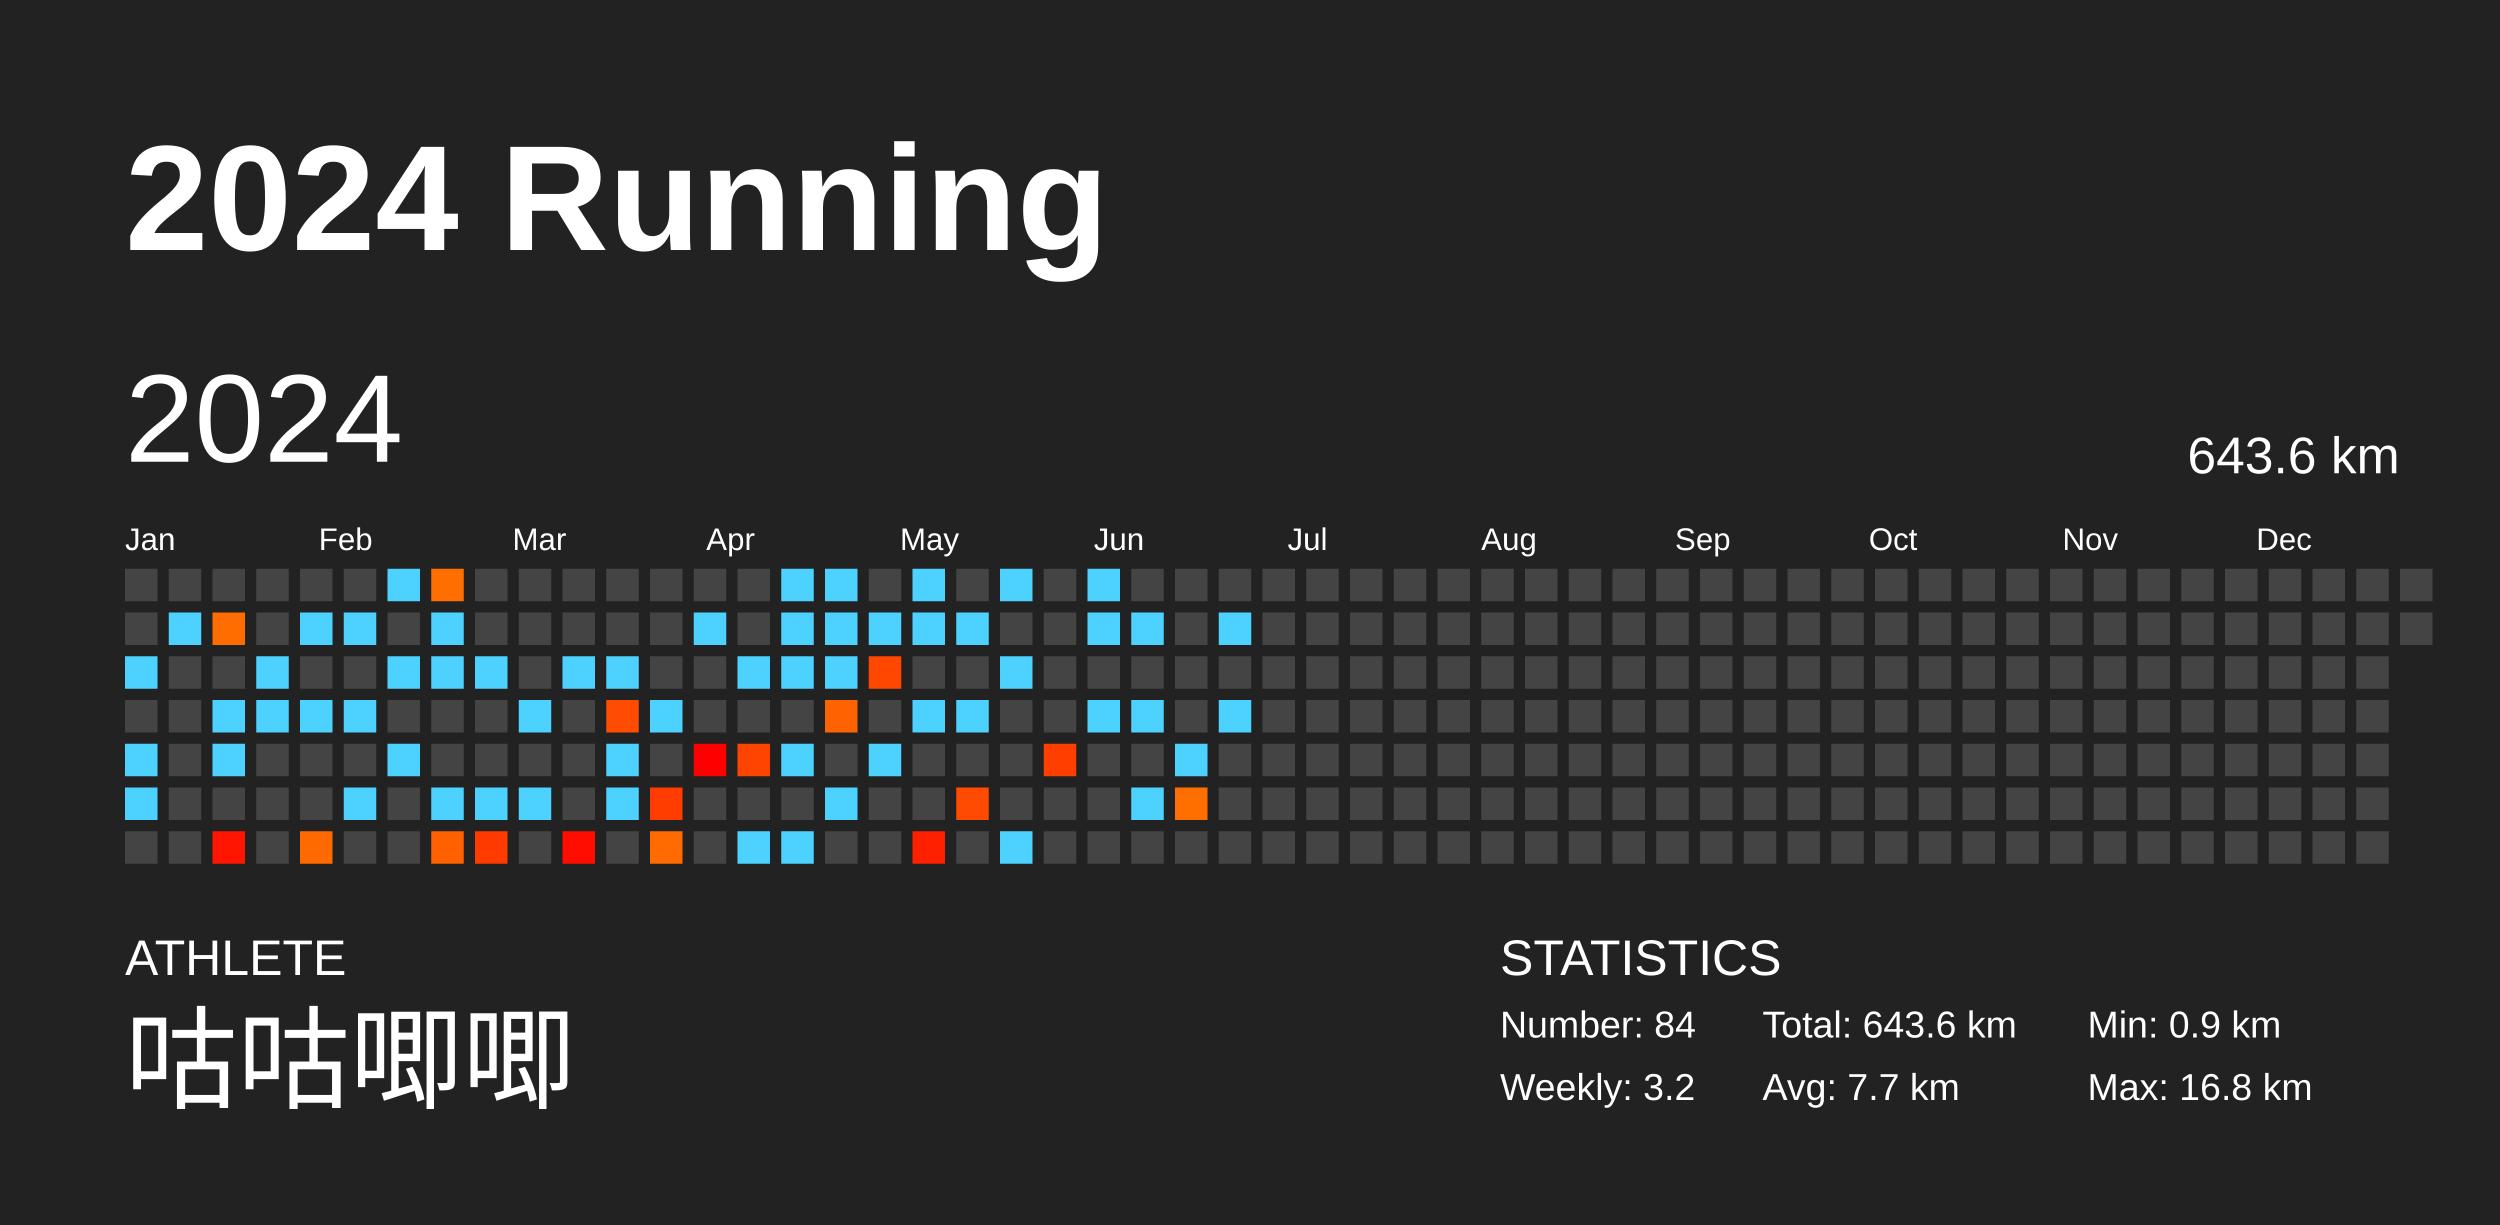
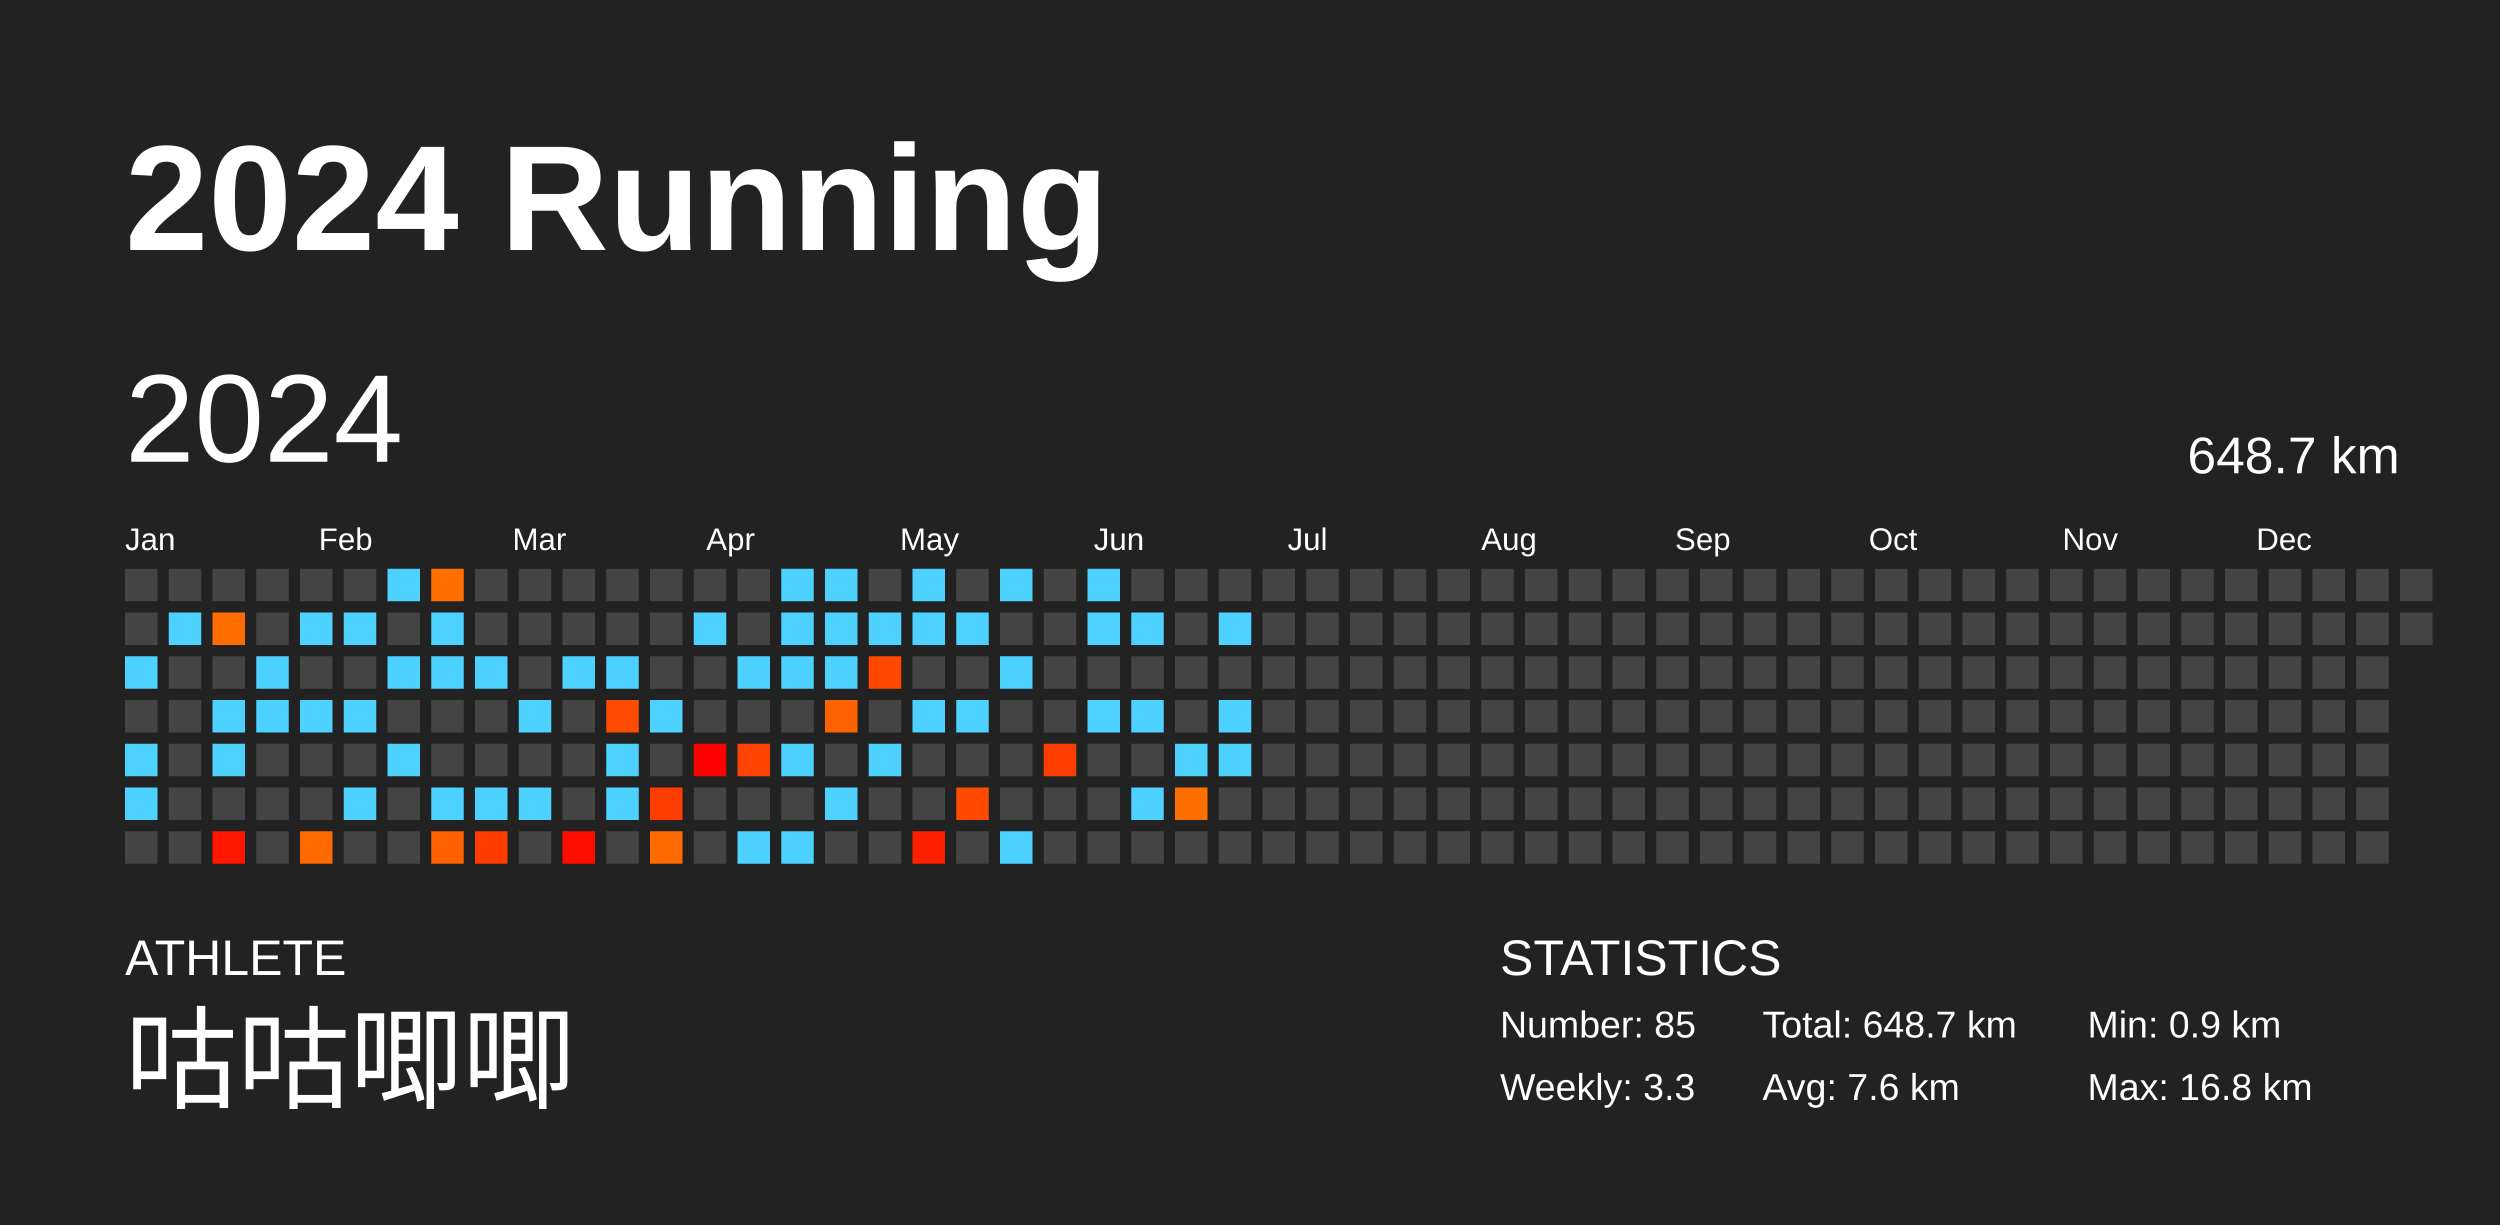
<svg xmlns="http://www.w3.org/2000/svg" baseProfile="full" height="98mm" version="1.1" viewBox="0,0,200,98" width="200mm">
  <defs />
  <rect fill="#222222" height="98" width="200" x="0" y="0" />
  <text fill="#FFFFFF" style="font-size:12px; font-family:Arial; font-weight:bold;" x="10" y="20">2024 Running</text>
  <text fill="#FFFFFF" style="font-size:4px; font-family:Arial" x="10" y="78">ATHLETE</text>
  <text fill="#FFFFFF" style="font-size:9px; font-family:Arial" x="10" y="88">咕咕唧唧</text>
  <text fill="#FFFFFF" style="font-size:4px; font-family:Arial" x="120" y="78">STATISTICS</text>
-   <text fill="#FFFFFF" style="font-size:3px; font-family:Arial" x="120" y="83">Number: 84</text>
-   <text fill="#FFFFFF" style="font-size:3px; font-family:Arial" x="120" y="88">Weekly: 3.2</text>
-   <text fill="#FFFFFF" style="font-size:3px; font-family:Arial" x="141" y="83">Total: 643.6 km</text>
-   <text fill="#FFFFFF" style="font-size:3px; font-family:Arial" x="141" y="88">Avg: 7.7 km</text>
+   <text fill="#FFFFFF" style="font-size:3px; font-family:Arial" x="120" y="83">Number: 85</text>
+   <text fill="#FFFFFF" style="font-size:3px; font-family:Arial" x="120" y="88">Weekly: 3.3</text>
+   <text fill="#FFFFFF" style="font-size:3px; font-family:Arial" x="141" y="83">Total: 648.7 km</text>
+   <text fill="#FFFFFF" style="font-size:3px; font-family:Arial" x="141" y="88">Avg: 7.6 km</text>
  <text fill="#FFFFFF" style="font-size:3px; font-family:Arial" x="167" y="83">Min: 0.9 km</text>
  <text fill="#FFFFFF" style="font-size:3px; font-family:Arial" x="167" y="88">Max: 16.8 km</text>
  <text dominant-baseline="hanging" fill="#FFFFFF" style="font-size:10.0px; font-family:Arial;" x="10" y="30">2024</text>
-   <text dominant-baseline="hanging" fill="#FFFFFF" style="font-size:4.125px; font-family:Arial;" x="175" y="35">643.6 km</text>
+   <text dominant-baseline="hanging" fill="#FFFFFF" style="font-size:4.125px; font-family:Arial;" x="175" y="35">648.7 km</text>
  <text fill="#FFFFFF" style="font-size:2.5px; font-family:Arial" x="10.0" y="44">Jan</text>
  <text fill="#FFFFFF" style="font-size:2.5px; font-family:Arial" x="25.5" y="44">Feb</text>
  <text fill="#FFFFFF" style="font-size:2.5px; font-family:Arial" x="41.0" y="44">Mar</text>
  <text fill="#FFFFFF" style="font-size:2.5px; font-family:Arial" x="56.5" y="44">Apr</text>
  <text fill="#FFFFFF" style="font-size:2.5px; font-family:Arial" x="72.0" y="44">May</text>
  <text fill="#FFFFFF" style="font-size:2.5px; font-family:Arial" x="87.5" y="44">Jun</text>
  <text fill="#FFFFFF" style="font-size:2.5px; font-family:Arial" x="103.0" y="44">Jul</text>
  <text fill="#FFFFFF" style="font-size:2.5px; font-family:Arial" x="118.5" y="44">Aug</text>
  <text fill="#FFFFFF" style="font-size:2.5px; font-family:Arial" x="134.0" y="44">Sep</text>
  <text fill="#FFFFFF" style="font-size:2.5px; font-family:Arial" x="149.5" y="44">Oct</text>
  <text fill="#FFFFFF" style="font-size:2.5px; font-family:Arial" x="165.0" y="44">Nov</text>
  <text fill="#FFFFFF" style="font-size:2.5px; font-family:Arial" x="180.5" y="44">Dec</text>
  <rect fill="#444444" height="2.6" width="2.6" x="10.0" y="45.5" />
  <rect fill="#444444" height="2.6" width="2.6" x="10.0" y="49.0" />
  <rect fill="#4dd2ff" height="2.6" width="2.6" x="10.0" y="52.5" />
  <rect fill="#444444" height="2.6" width="2.6" x="10.0" y="56.0" />
  <rect fill="#4dd2ff" height="2.6" width="2.6" x="10.0" y="59.5" />
  <rect fill="#4dd2ff" height="2.6" width="2.6" x="10.0" y="63.0" />
  <rect fill="#444444" height="2.6" width="2.6" x="10.0" y="66.5" />
  <rect fill="#444444" height="2.6" width="2.6" x="13.5" y="45.5" />
  <rect fill="#4dd2ff" height="2.6" width="2.6" x="13.5" y="49.0" />
  <rect fill="#444444" height="2.6" width="2.6" x="13.5" y="52.5" />
  <rect fill="#444444" height="2.6" width="2.6" x="13.5" y="56.0" />
  <rect fill="#444444" height="2.6" width="2.6" x="13.5" y="59.5" />
  <rect fill="#444444" height="2.6" width="2.6" x="13.5" y="63.0" />
  <rect fill="#444444" height="2.6" width="2.6" x="13.5" y="66.5" />
  <rect fill="#444444" height="2.6" width="2.6" x="17.0" y="45.5" />
  <rect fill="#ff6c00" height="2.6" width="2.6" x="17.0" y="49.0" />
  <rect fill="#444444" height="2.6" width="2.6" x="17.0" y="52.5" />
  <rect fill="#4dd2ff" height="2.6" width="2.6" x="17.0" y="56.0" />
  <rect fill="#4dd2ff" height="2.6" width="2.6" x="17.0" y="59.5" />
  <rect fill="#444444" height="2.6" width="2.6" x="17.0" y="63.0" />
  <rect fill="#ff1500" height="2.6" width="2.6" x="17.0" y="66.5" />
  <rect fill="#444444" height="2.6" width="2.6" x="20.5" y="45.5" />
  <rect fill="#444444" height="2.6" width="2.6" x="20.5" y="49.0" />
  <rect fill="#4dd2ff" height="2.6" width="2.6" x="20.5" y="52.5" />
  <rect fill="#4dd2ff" height="2.6" width="2.6" x="20.5" y="56.0" />
  <rect fill="#444444" height="2.6" width="2.6" x="20.5" y="59.5" />
  <rect fill="#444444" height="2.6" width="2.6" x="20.5" y="63.0" />
  <rect fill="#444444" height="2.6" width="2.6" x="20.5" y="66.5" />
  <rect fill="#444444" height="2.6" width="2.6" x="24.0" y="45.5" />
  <rect fill="#4dd2ff" height="2.6" width="2.6" x="24.0" y="49.0" />
  <rect fill="#444444" height="2.6" width="2.6" x="24.0" y="52.5" />
  <rect fill="#4dd2ff" height="2.6" width="2.6" x="24.0" y="56.0" />
  <rect fill="#444444" height="2.6" width="2.6" x="24.0" y="59.5" />
  <rect fill="#444444" height="2.6" width="2.6" x="24.0" y="63.0" />
  <rect fill="#ff6a00" height="2.6" width="2.6" x="24.0" y="66.5" />
  <rect fill="#444444" height="2.6" width="2.6" x="27.5" y="45.5" />
  <rect fill="#4dd2ff" height="2.6" width="2.6" x="27.5" y="49.0" />
  <rect fill="#444444" height="2.6" width="2.6" x="27.5" y="52.5" />
  <rect fill="#4dd2ff" height="2.6" width="2.6" x="27.5" y="56.0" />
  <rect fill="#444444" height="2.6" width="2.6" x="27.5" y="59.5" />
  <rect fill="#4dd2ff" height="2.6" width="2.6" x="27.5" y="63.0" />
  <rect fill="#444444" height="2.6" width="2.6" x="27.5" y="66.5" />
  <rect fill="#4dd2ff" height="2.6" width="2.6" x="31.0" y="45.5" />
  <rect fill="#444444" height="2.6" width="2.6" x="31.0" y="49.0" />
  <rect fill="#4dd2ff" height="2.6" width="2.6" x="31.0" y="52.5" />
  <rect fill="#444444" height="2.6" width="2.6" x="31.0" y="56.0" />
  <rect fill="#4dd2ff" height="2.6" width="2.6" x="31.0" y="59.5" />
  <rect fill="#444444" height="2.6" width="2.6" x="31.0" y="63.0" />
  <rect fill="#444444" height="2.6" width="2.6" x="31.0" y="66.5" />
  <rect fill="#ff6f00" height="2.6" width="2.6" x="34.5" y="45.5" />
  <rect fill="#4dd2ff" height="2.6" width="2.6" x="34.5" y="49.0" />
  <rect fill="#4dd2ff" height="2.6" width="2.6" x="34.5" y="52.5" />
  <rect fill="#444444" height="2.6" width="2.6" x="34.5" y="56.0" />
  <rect fill="#444444" height="2.6" width="2.6" x="34.5" y="59.5" />
  <rect fill="#4dd2ff" height="2.6" width="2.6" x="34.5" y="63.0" />
  <rect fill="#ff6000" height="2.6" width="2.6" x="34.5" y="66.5" />
  <rect fill="#444444" height="2.6" width="2.6" x="38.0" y="45.5" />
  <rect fill="#444444" height="2.6" width="2.6" x="38.0" y="49.0" />
  <rect fill="#4dd2ff" height="2.6" width="2.6" x="38.0" y="52.5" />
  <rect fill="#444444" height="2.6" width="2.6" x="38.0" y="56.0" />
  <rect fill="#444444" height="2.6" width="2.6" x="38.0" y="59.5" />
  <rect fill="#4dd2ff" height="2.6" width="2.6" x="38.0" y="63.0" />
  <rect fill="#ff3b00" height="2.6" width="2.6" x="38.0" y="66.5" />
  <rect fill="#444444" height="2.6" width="2.6" x="41.5" y="45.5" />
  <rect fill="#444444" height="2.6" width="2.6" x="41.5" y="49.0" />
  <rect fill="#444444" height="2.6" width="2.6" x="41.5" y="52.5" />
  <rect fill="#4dd2ff" height="2.6" width="2.6" x="41.5" y="56.0" />
  <rect fill="#444444" height="2.6" width="2.6" x="41.5" y="59.5" />
  <rect fill="#4dd2ff" height="2.6" width="2.6" x="41.5" y="63.0" />
  <rect fill="#444444" height="2.6" width="2.6" x="41.5" y="66.5" />
  <rect fill="#444444" height="2.6" width="2.6" x="45.0" y="45.5" />
  <rect fill="#444444" height="2.6" width="2.6" x="45.0" y="49.0" />
  <rect fill="#4dd2ff" height="2.6" width="2.6" x="45.0" y="52.5" />
  <rect fill="#444444" height="2.6" width="2.6" x="45.0" y="56.0" />
  <rect fill="#444444" height="2.6" width="2.6" x="45.0" y="59.5" />
  <rect fill="#444444" height="2.6" width="2.6" x="45.0" y="63.0" />
  <rect fill="#ff0e00" height="2.6" width="2.6" x="45.0" y="66.5" />
  <rect fill="#444444" height="2.6" width="2.6" x="48.5" y="45.5" />
  <rect fill="#444444" height="2.6" width="2.6" x="48.5" y="49.0" />
  <rect fill="#4dd2ff" height="2.6" width="2.6" x="48.5" y="52.5" />
  <rect fill="#ff4c00" height="2.6" width="2.6" x="48.5" y="56.0" />
  <rect fill="#4dd2ff" height="2.6" width="2.6" x="48.5" y="59.5" />
  <rect fill="#4dd2ff" height="2.6" width="2.6" x="48.5" y="63.0" />
  <rect fill="#444444" height="2.6" width="2.6" x="48.5" y="66.5" />
  <rect fill="#444444" height="2.6" width="2.6" x="52.0" y="45.5" />
  <rect fill="#444444" height="2.6" width="2.6" x="52.0" y="49.0" />
  <rect fill="#444444" height="2.6" width="2.6" x="52.0" y="52.5" />
  <rect fill="#4dd2ff" height="2.6" width="2.6" x="52.0" y="56.0" />
  <rect fill="#444444" height="2.6" width="2.6" x="52.0" y="59.5" />
  <rect fill="#ff3d00" height="2.6" width="2.6" x="52.0" y="63.0" />
  <rect fill="#ff6b00" height="2.6" width="2.6" x="52.0" y="66.5" />
  <rect fill="#444444" height="2.6" width="2.6" x="55.5" y="45.5" />
  <rect fill="#4dd2ff" height="2.6" width="2.6" x="55.5" y="49.0" />
  <rect fill="#444444" height="2.6" width="2.6" x="55.5" y="52.5" />
  <rect fill="#444444" height="2.6" width="2.6" x="55.5" y="56.0" />
  <rect fill="#ff0000" height="2.6" width="2.6" x="55.5" y="59.5" />
  <rect fill="#444444" height="2.6" width="2.6" x="55.5" y="63.0" />
  <rect fill="#444444" height="2.6" width="2.6" x="55.5" y="66.5" />
  <rect fill="#444444" height="2.6" width="2.6" x="59.0" y="45.5" />
  <rect fill="#444444" height="2.6" width="2.6" x="59.0" y="49.0" />
  <rect fill="#4dd2ff" height="2.6" width="2.6" x="59.0" y="52.5" />
  <rect fill="#444444" height="2.6" width="2.6" x="59.0" y="56.0" />
  <rect fill="#ff4300" height="2.6" width="2.6" x="59.0" y="59.5" />
  <rect fill="#444444" height="2.6" width="2.6" x="59.0" y="63.0" />
  <rect fill="#4dd2ff" height="2.6" width="2.6" x="59.0" y="66.5" />
  <rect fill="#4dd2ff" height="2.6" width="2.6" x="62.5" y="45.5" />
  <rect fill="#4dd2ff" height="2.6" width="2.6" x="62.5" y="49.0" />
  <rect fill="#4dd2ff" height="2.6" width="2.6" x="62.5" y="52.5" />
  <rect fill="#444444" height="2.6" width="2.6" x="62.5" y="56.0" />
  <rect fill="#4dd2ff" height="2.6" width="2.6" x="62.5" y="59.5" />
  <rect fill="#444444" height="2.6" width="2.6" x="62.5" y="63.0" />
  <rect fill="#4dd2ff" height="2.6" width="2.6" x="62.5" y="66.5" />
  <rect fill="#4dd2ff" height="2.6" width="2.6" x="66.0" y="45.5" />
  <rect fill="#4dd2ff" height="2.6" width="2.6" x="66.0" y="49.0" />
  <rect fill="#4dd2ff" height="2.6" width="2.6" x="66.0" y="52.5" />
  <rect fill="#ff6300" height="2.6" width="2.6" x="66.0" y="56.0" />
  <rect fill="#444444" height="2.6" width="2.6" x="66.0" y="59.5" />
  <rect fill="#4dd2ff" height="2.6" width="2.6" x="66.0" y="63.0" />
  <rect fill="#444444" height="2.6" width="2.6" x="66.0" y="66.5" />
  <rect fill="#444444" height="2.6" width="2.6" x="69.5" y="45.5" />
  <rect fill="#4dd2ff" height="2.6" width="2.6" x="69.5" y="49.0" />
  <rect fill="#ff4700" height="2.6" width="2.6" x="69.5" y="52.5" />
  <rect fill="#444444" height="2.6" width="2.6" x="69.5" y="56.0" />
  <rect fill="#4dd2ff" height="2.6" width="2.6" x="69.5" y="59.5" />
  <rect fill="#444444" height="2.6" width="2.6" x="69.5" y="63.0" />
  <rect fill="#444444" height="2.6" width="2.6" x="69.5" y="66.5" />
  <rect fill="#4dd2ff" height="2.6" width="2.6" x="73.0" y="45.5" />
  <rect fill="#4dd2ff" height="2.6" width="2.6" x="73.0" y="49.0" />
  <rect fill="#444444" height="2.6" width="2.6" x="73.0" y="52.5" />
  <rect fill="#4dd2ff" height="2.6" width="2.6" x="73.0" y="56.0" />
  <rect fill="#444444" height="2.6" width="2.6" x="73.0" y="59.5" />
  <rect fill="#444444" height="2.6" width="2.6" x="73.0" y="63.0" />
  <rect fill="#ff2000" height="2.6" width="2.6" x="73.0" y="66.5" />
  <rect fill="#444444" height="2.6" width="2.6" x="76.5" y="45.5" />
  <rect fill="#4dd2ff" height="2.6" width="2.6" x="76.5" y="49.0" />
  <rect fill="#444444" height="2.6" width="2.6" x="76.5" y="52.5" />
  <rect fill="#4dd2ff" height="2.6" width="2.6" x="76.5" y="56.0" />
  <rect fill="#444444" height="2.6" width="2.6" x="76.5" y="59.5" />
  <rect fill="#ff4a00" height="2.6" width="2.6" x="76.5" y="63.0" />
  <rect fill="#444444" height="2.6" width="2.6" x="76.5" y="66.5" />
  <rect fill="#4dd2ff" height="2.6" width="2.6" x="80.0" y="45.5" />
  <rect fill="#444444" height="2.6" width="2.6" x="80.0" y="49.0" />
  <rect fill="#4dd2ff" height="2.6" width="2.6" x="80.0" y="52.5" />
  <rect fill="#444444" height="2.6" width="2.6" x="80.0" y="56.0" />
  <rect fill="#444444" height="2.6" width="2.6" x="80.0" y="59.5" />
  <rect fill="#444444" height="2.6" width="2.6" x="80.0" y="63.0" />
  <rect fill="#4dd2ff" height="2.6" width="2.6" x="80.0" y="66.5" />
  <rect fill="#444444" height="2.6" width="2.6" x="83.5" y="45.5" />
  <rect fill="#444444" height="2.6" width="2.6" x="83.5" y="49.0" />
  <rect fill="#444444" height="2.6" width="2.6" x="83.5" y="52.5" />
  <rect fill="#444444" height="2.6" width="2.6" x="83.5" y="56.0" />
  <rect fill="#ff3e00" height="2.6" width="2.6" x="83.5" y="59.5" />
  <rect fill="#444444" height="2.6" width="2.6" x="83.5" y="63.0" />
  <rect fill="#444444" height="2.6" width="2.6" x="83.5" y="66.5" />
  <rect fill="#4dd2ff" height="2.6" width="2.6" x="87.0" y="45.5" />
  <rect fill="#4dd2ff" height="2.6" width="2.6" x="87.0" y="49.0" />
  <rect fill="#444444" height="2.6" width="2.6" x="87.0" y="52.5" />
  <rect fill="#4dd2ff" height="2.6" width="2.6" x="87.0" y="56.0" />
  <rect fill="#444444" height="2.6" width="2.6" x="87.0" y="59.5" />
  <rect fill="#444444" height="2.6" width="2.6" x="87.0" y="63.0" />
  <rect fill="#444444" height="2.6" width="2.6" x="87.0" y="66.5" />
  <rect fill="#444444" height="2.6" width="2.6" x="90.5" y="45.5" />
  <rect fill="#4dd2ff" height="2.6" width="2.6" x="90.5" y="49.0" />
  <rect fill="#444444" height="2.6" width="2.6" x="90.5" y="52.5" />
  <rect fill="#4dd2ff" height="2.6" width="2.6" x="90.5" y="56.0" />
  <rect fill="#444444" height="2.6" width="2.6" x="90.5" y="59.5" />
  <rect fill="#4dd2ff" height="2.6" width="2.6" x="90.5" y="63.0" />
  <rect fill="#444444" height="2.6" width="2.6" x="90.5" y="66.5" />
  <rect fill="#444444" height="2.6" width="2.6" x="94.0" y="45.5" />
  <rect fill="#444444" height="2.6" width="2.6" x="94.0" y="49.0" />
  <rect fill="#444444" height="2.6" width="2.6" x="94.0" y="52.5" />
  <rect fill="#444444" height="2.6" width="2.6" x="94.0" y="56.0" />
  <rect fill="#4dd2ff" height="2.6" width="2.6" x="94.0" y="59.5" />
  <rect fill="#ff6f00" height="2.6" width="2.6" x="94.0" y="63.0" />
  <rect fill="#444444" height="2.6" width="2.6" x="94.0" y="66.5" />
  <rect fill="#444444" height="2.6" width="2.6" x="97.5" y="45.5" />
  <rect fill="#4dd2ff" height="2.6" width="2.6" x="97.5" y="49.0" />
  <rect fill="#444444" height="2.6" width="2.6" x="97.5" y="52.5" />
  <rect fill="#4dd2ff" height="2.6" width="2.6" x="97.5" y="56.0" />
-   <rect fill="#444444" height="2.6" width="2.6" x="97.5" y="59.5" />
+   <rect fill="#4dd2ff" height="2.6" width="2.6" x="97.5" y="59.5" />
  <rect fill="#444444" height="2.6" width="2.6" x="97.5" y="63.0" />
  <rect fill="#444444" height="2.6" width="2.6" x="97.5" y="66.5" />
  <rect fill="#444444" height="2.6" width="2.6" x="101.0" y="45.5" />
  <rect fill="#444444" height="2.6" width="2.6" x="101.0" y="49.0" />
  <rect fill="#444444" height="2.6" width="2.6" x="101.0" y="52.5" />
  <rect fill="#444444" height="2.6" width="2.6" x="101.0" y="56.0" />
  <rect fill="#444444" height="2.6" width="2.6" x="101.0" y="59.5" />
  <rect fill="#444444" height="2.6" width="2.6" x="101.0" y="63.0" />
  <rect fill="#444444" height="2.6" width="2.6" x="101.0" y="66.5" />
  <rect fill="#444444" height="2.6" width="2.6" x="104.5" y="45.5" />
  <rect fill="#444444" height="2.6" width="2.6" x="104.5" y="49.0" />
  <rect fill="#444444" height="2.6" width="2.6" x="104.5" y="52.5" />
  <rect fill="#444444" height="2.6" width="2.6" x="104.5" y="56.0" />
  <rect fill="#444444" height="2.6" width="2.6" x="104.5" y="59.5" />
  <rect fill="#444444" height="2.6" width="2.6" x="104.5" y="63.0" />
  <rect fill="#444444" height="2.6" width="2.6" x="104.5" y="66.5" />
  <rect fill="#444444" height="2.6" width="2.6" x="108.0" y="45.5" />
  <rect fill="#444444" height="2.6" width="2.6" x="108.0" y="49.0" />
  <rect fill="#444444" height="2.6" width="2.6" x="108.0" y="52.5" />
  <rect fill="#444444" height="2.6" width="2.6" x="108.0" y="56.0" />
  <rect fill="#444444" height="2.6" width="2.6" x="108.0" y="59.5" />
  <rect fill="#444444" height="2.6" width="2.6" x="108.0" y="63.0" />
  <rect fill="#444444" height="2.6" width="2.6" x="108.0" y="66.5" />
  <rect fill="#444444" height="2.6" width="2.6" x="111.5" y="45.5" />
  <rect fill="#444444" height="2.6" width="2.6" x="111.5" y="49.0" />
  <rect fill="#444444" height="2.6" width="2.6" x="111.5" y="52.5" />
  <rect fill="#444444" height="2.6" width="2.6" x="111.5" y="56.0" />
  <rect fill="#444444" height="2.6" width="2.6" x="111.5" y="59.5" />
  <rect fill="#444444" height="2.6" width="2.6" x="111.5" y="63.0" />
  <rect fill="#444444" height="2.6" width="2.6" x="111.5" y="66.5" />
  <rect fill="#444444" height="2.6" width="2.6" x="115.0" y="45.5" />
  <rect fill="#444444" height="2.6" width="2.6" x="115.0" y="49.0" />
  <rect fill="#444444" height="2.6" width="2.6" x="115.0" y="52.5" />
  <rect fill="#444444" height="2.6" width="2.6" x="115.0" y="56.0" />
  <rect fill="#444444" height="2.6" width="2.6" x="115.0" y="59.5" />
  <rect fill="#444444" height="2.6" width="2.6" x="115.0" y="63.0" />
  <rect fill="#444444" height="2.6" width="2.6" x="115.0" y="66.5" />
  <rect fill="#444444" height="2.6" width="2.6" x="118.5" y="45.5" />
  <rect fill="#444444" height="2.6" width="2.6" x="118.5" y="49.0" />
  <rect fill="#444444" height="2.6" width="2.6" x="118.5" y="52.5" />
  <rect fill="#444444" height="2.6" width="2.6" x="118.5" y="56.0" />
  <rect fill="#444444" height="2.6" width="2.6" x="118.5" y="59.5" />
  <rect fill="#444444" height="2.6" width="2.6" x="118.5" y="63.0" />
  <rect fill="#444444" height="2.6" width="2.6" x="118.5" y="66.5" />
  <rect fill="#444444" height="2.6" width="2.6" x="122.0" y="45.5" />
  <rect fill="#444444" height="2.6" width="2.6" x="122.0" y="49.0" />
  <rect fill="#444444" height="2.6" width="2.6" x="122.0" y="52.5" />
  <rect fill="#444444" height="2.6" width="2.6" x="122.0" y="56.0" />
  <rect fill="#444444" height="2.6" width="2.6" x="122.0" y="59.5" />
  <rect fill="#444444" height="2.6" width="2.6" x="122.0" y="63.0" />
  <rect fill="#444444" height="2.6" width="2.6" x="122.0" y="66.5" />
  <rect fill="#444444" height="2.6" width="2.6" x="125.5" y="45.5" />
  <rect fill="#444444" height="2.6" width="2.6" x="125.5" y="49.0" />
  <rect fill="#444444" height="2.6" width="2.6" x="125.5" y="52.5" />
  <rect fill="#444444" height="2.6" width="2.6" x="125.5" y="56.0" />
  <rect fill="#444444" height="2.6" width="2.6" x="125.5" y="59.5" />
  <rect fill="#444444" height="2.6" width="2.6" x="125.5" y="63.0" />
  <rect fill="#444444" height="2.6" width="2.6" x="125.5" y="66.5" />
  <rect fill="#444444" height="2.6" width="2.6" x="129.0" y="45.5" />
  <rect fill="#444444" height="2.6" width="2.6" x="129.0" y="49.0" />
  <rect fill="#444444" height="2.6" width="2.6" x="129.0" y="52.5" />
  <rect fill="#444444" height="2.6" width="2.6" x="129.0" y="56.0" />
  <rect fill="#444444" height="2.6" width="2.6" x="129.0" y="59.5" />
  <rect fill="#444444" height="2.6" width="2.6" x="129.0" y="63.0" />
  <rect fill="#444444" height="2.6" width="2.6" x="129.0" y="66.5" />
  <rect fill="#444444" height="2.6" width="2.6" x="132.5" y="45.5" />
  <rect fill="#444444" height="2.6" width="2.6" x="132.5" y="49.0" />
  <rect fill="#444444" height="2.6" width="2.6" x="132.5" y="52.5" />
  <rect fill="#444444" height="2.6" width="2.6" x="132.5" y="56.0" />
  <rect fill="#444444" height="2.6" width="2.6" x="132.5" y="59.5" />
  <rect fill="#444444" height="2.6" width="2.6" x="132.5" y="63.0" />
  <rect fill="#444444" height="2.6" width="2.6" x="132.5" y="66.5" />
  <rect fill="#444444" height="2.6" width="2.6" x="136.0" y="45.5" />
  <rect fill="#444444" height="2.6" width="2.6" x="136.0" y="49.0" />
  <rect fill="#444444" height="2.6" width="2.6" x="136.0" y="52.5" />
  <rect fill="#444444" height="2.6" width="2.6" x="136.0" y="56.0" />
  <rect fill="#444444" height="2.6" width="2.6" x="136.0" y="59.5" />
  <rect fill="#444444" height="2.6" width="2.6" x="136.0" y="63.0" />
  <rect fill="#444444" height="2.6" width="2.6" x="136.0" y="66.5" />
  <rect fill="#444444" height="2.6" width="2.6" x="139.5" y="45.5" />
  <rect fill="#444444" height="2.6" width="2.6" x="139.5" y="49.0" />
  <rect fill="#444444" height="2.6" width="2.6" x="139.5" y="52.5" />
  <rect fill="#444444" height="2.6" width="2.6" x="139.5" y="56.0" />
  <rect fill="#444444" height="2.6" width="2.6" x="139.5" y="59.5" />
  <rect fill="#444444" height="2.6" width="2.6" x="139.5" y="63.0" />
  <rect fill="#444444" height="2.6" width="2.6" x="139.5" y="66.5" />
  <rect fill="#444444" height="2.6" width="2.6" x="143.0" y="45.5" />
  <rect fill="#444444" height="2.6" width="2.6" x="143.0" y="49.0" />
  <rect fill="#444444" height="2.6" width="2.6" x="143.0" y="52.5" />
  <rect fill="#444444" height="2.6" width="2.6" x="143.0" y="56.0" />
  <rect fill="#444444" height="2.6" width="2.6" x="143.0" y="59.5" />
  <rect fill="#444444" height="2.6" width="2.6" x="143.0" y="63.0" />
  <rect fill="#444444" height="2.6" width="2.6" x="143.0" y="66.5" />
  <rect fill="#444444" height="2.6" width="2.6" x="146.5" y="45.5" />
  <rect fill="#444444" height="2.6" width="2.6" x="146.5" y="49.0" />
  <rect fill="#444444" height="2.6" width="2.6" x="146.5" y="52.5" />
  <rect fill="#444444" height="2.6" width="2.6" x="146.5" y="56.0" />
  <rect fill="#444444" height="2.6" width="2.6" x="146.5" y="59.5" />
  <rect fill="#444444" height="2.6" width="2.6" x="146.5" y="63.0" />
  <rect fill="#444444" height="2.6" width="2.6" x="146.5" y="66.5" />
  <rect fill="#444444" height="2.6" width="2.6" x="150.0" y="45.5" />
  <rect fill="#444444" height="2.6" width="2.6" x="150.0" y="49.0" />
  <rect fill="#444444" height="2.6" width="2.6" x="150.0" y="52.5" />
  <rect fill="#444444" height="2.6" width="2.6" x="150.0" y="56.0" />
  <rect fill="#444444" height="2.6" width="2.6" x="150.0" y="59.5" />
  <rect fill="#444444" height="2.6" width="2.6" x="150.0" y="63.0" />
  <rect fill="#444444" height="2.6" width="2.6" x="150.0" y="66.5" />
  <rect fill="#444444" height="2.6" width="2.6" x="153.5" y="45.5" />
  <rect fill="#444444" height="2.6" width="2.6" x="153.5" y="49.0" />
  <rect fill="#444444" height="2.6" width="2.6" x="153.5" y="52.5" />
  <rect fill="#444444" height="2.6" width="2.6" x="153.5" y="56.0" />
  <rect fill="#444444" height="2.6" width="2.6" x="153.5" y="59.5" />
  <rect fill="#444444" height="2.6" width="2.6" x="153.5" y="63.0" />
  <rect fill="#444444" height="2.6" width="2.6" x="153.5" y="66.5" />
  <rect fill="#444444" height="2.6" width="2.6" x="157.0" y="45.5" />
  <rect fill="#444444" height="2.6" width="2.6" x="157.0" y="49.0" />
  <rect fill="#444444" height="2.6" width="2.6" x="157.0" y="52.5" />
  <rect fill="#444444" height="2.6" width="2.6" x="157.0" y="56.0" />
  <rect fill="#444444" height="2.6" width="2.6" x="157.0" y="59.5" />
  <rect fill="#444444" height="2.6" width="2.6" x="157.0" y="63.0" />
  <rect fill="#444444" height="2.6" width="2.6" x="157.0" y="66.5" />
  <rect fill="#444444" height="2.6" width="2.6" x="160.5" y="45.5" />
  <rect fill="#444444" height="2.6" width="2.6" x="160.5" y="49.0" />
  <rect fill="#444444" height="2.6" width="2.6" x="160.5" y="52.5" />
  <rect fill="#444444" height="2.6" width="2.6" x="160.5" y="56.0" />
  <rect fill="#444444" height="2.6" width="2.6" x="160.5" y="59.5" />
  <rect fill="#444444" height="2.6" width="2.6" x="160.5" y="63.0" />
  <rect fill="#444444" height="2.6" width="2.6" x="160.5" y="66.5" />
  <rect fill="#444444" height="2.6" width="2.6" x="164.0" y="45.5" />
  <rect fill="#444444" height="2.6" width="2.6" x="164.0" y="49.0" />
  <rect fill="#444444" height="2.6" width="2.6" x="164.0" y="52.5" />
  <rect fill="#444444" height="2.6" width="2.6" x="164.0" y="56.0" />
  <rect fill="#444444" height="2.6" width="2.6" x="164.0" y="59.5" />
  <rect fill="#444444" height="2.6" width="2.6" x="164.0" y="63.0" />
  <rect fill="#444444" height="2.6" width="2.6" x="164.0" y="66.5" />
  <rect fill="#444444" height="2.6" width="2.6" x="167.5" y="45.5" />
  <rect fill="#444444" height="2.6" width="2.6" x="167.5" y="49.0" />
  <rect fill="#444444" height="2.6" width="2.6" x="167.5" y="52.5" />
  <rect fill="#444444" height="2.6" width="2.6" x="167.5" y="56.0" />
  <rect fill="#444444" height="2.6" width="2.6" x="167.5" y="59.5" />
  <rect fill="#444444" height="2.6" width="2.6" x="167.5" y="63.0" />
  <rect fill="#444444" height="2.6" width="2.6" x="167.5" y="66.5" />
  <rect fill="#444444" height="2.6" width="2.6" x="171.0" y="45.5" />
  <rect fill="#444444" height="2.6" width="2.6" x="171.0" y="49.0" />
  <rect fill="#444444" height="2.6" width="2.6" x="171.0" y="52.5" />
  <rect fill="#444444" height="2.6" width="2.6" x="171.0" y="56.0" />
  <rect fill="#444444" height="2.6" width="2.6" x="171.0" y="59.5" />
  <rect fill="#444444" height="2.6" width="2.6" x="171.0" y="63.0" />
  <rect fill="#444444" height="2.6" width="2.6" x="171.0" y="66.5" />
  <rect fill="#444444" height="2.6" width="2.6" x="174.5" y="45.5" />
  <rect fill="#444444" height="2.6" width="2.6" x="174.5" y="49.0" />
  <rect fill="#444444" height="2.6" width="2.6" x="174.5" y="52.5" />
  <rect fill="#444444" height="2.6" width="2.6" x="174.5" y="56.0" />
  <rect fill="#444444" height="2.6" width="2.6" x="174.5" y="59.5" />
  <rect fill="#444444" height="2.6" width="2.6" x="174.5" y="63.0" />
  <rect fill="#444444" height="2.6" width="2.6" x="174.5" y="66.5" />
  <rect fill="#444444" height="2.6" width="2.6" x="178.0" y="45.5" />
  <rect fill="#444444" height="2.6" width="2.6" x="178.0" y="49.0" />
  <rect fill="#444444" height="2.6" width="2.6" x="178.0" y="52.5" />
  <rect fill="#444444" height="2.6" width="2.6" x="178.0" y="56.0" />
  <rect fill="#444444" height="2.6" width="2.6" x="178.0" y="59.5" />
  <rect fill="#444444" height="2.6" width="2.6" x="178.0" y="63.0" />
  <rect fill="#444444" height="2.6" width="2.6" x="178.0" y="66.5" />
  <rect fill="#444444" height="2.6" width="2.6" x="181.5" y="45.5" />
  <rect fill="#444444" height="2.6" width="2.6" x="181.5" y="49.0" />
  <rect fill="#444444" height="2.6" width="2.6" x="181.5" y="52.5" />
  <rect fill="#444444" height="2.6" width="2.6" x="181.5" y="56.0" />
  <rect fill="#444444" height="2.6" width="2.6" x="181.5" y="59.5" />
  <rect fill="#444444" height="2.6" width="2.6" x="181.5" y="63.0" />
  <rect fill="#444444" height="2.6" width="2.6" x="181.5" y="66.5" />
  <rect fill="#444444" height="2.6" width="2.6" x="185.0" y="45.5" />
  <rect fill="#444444" height="2.6" width="2.6" x="185.0" y="49.0" />
  <rect fill="#444444" height="2.6" width="2.6" x="185.0" y="52.5" />
  <rect fill="#444444" height="2.6" width="2.6" x="185.0" y="56.0" />
  <rect fill="#444444" height="2.6" width="2.6" x="185.0" y="59.5" />
  <rect fill="#444444" height="2.6" width="2.6" x="185.0" y="63.0" />
  <rect fill="#444444" height="2.6" width="2.6" x="185.0" y="66.5" />
  <rect fill="#444444" height="2.6" width="2.6" x="188.5" y="45.5" />
  <rect fill="#444444" height="2.6" width="2.6" x="188.5" y="49.0" />
  <rect fill="#444444" height="2.6" width="2.6" x="188.5" y="52.5" />
  <rect fill="#444444" height="2.6" width="2.6" x="188.5" y="56.0" />
  <rect fill="#444444" height="2.6" width="2.6" x="188.5" y="59.5" />
  <rect fill="#444444" height="2.6" width="2.6" x="188.5" y="63.0" />
  <rect fill="#444444" height="2.6" width="2.6" x="188.5" y="66.5" />
  <rect fill="#444444" height="2.6" width="2.6" x="192.0" y="45.5" />
  <rect fill="#444444" height="2.6" width="2.6" x="192.0" y="49.0" />
</svg>
